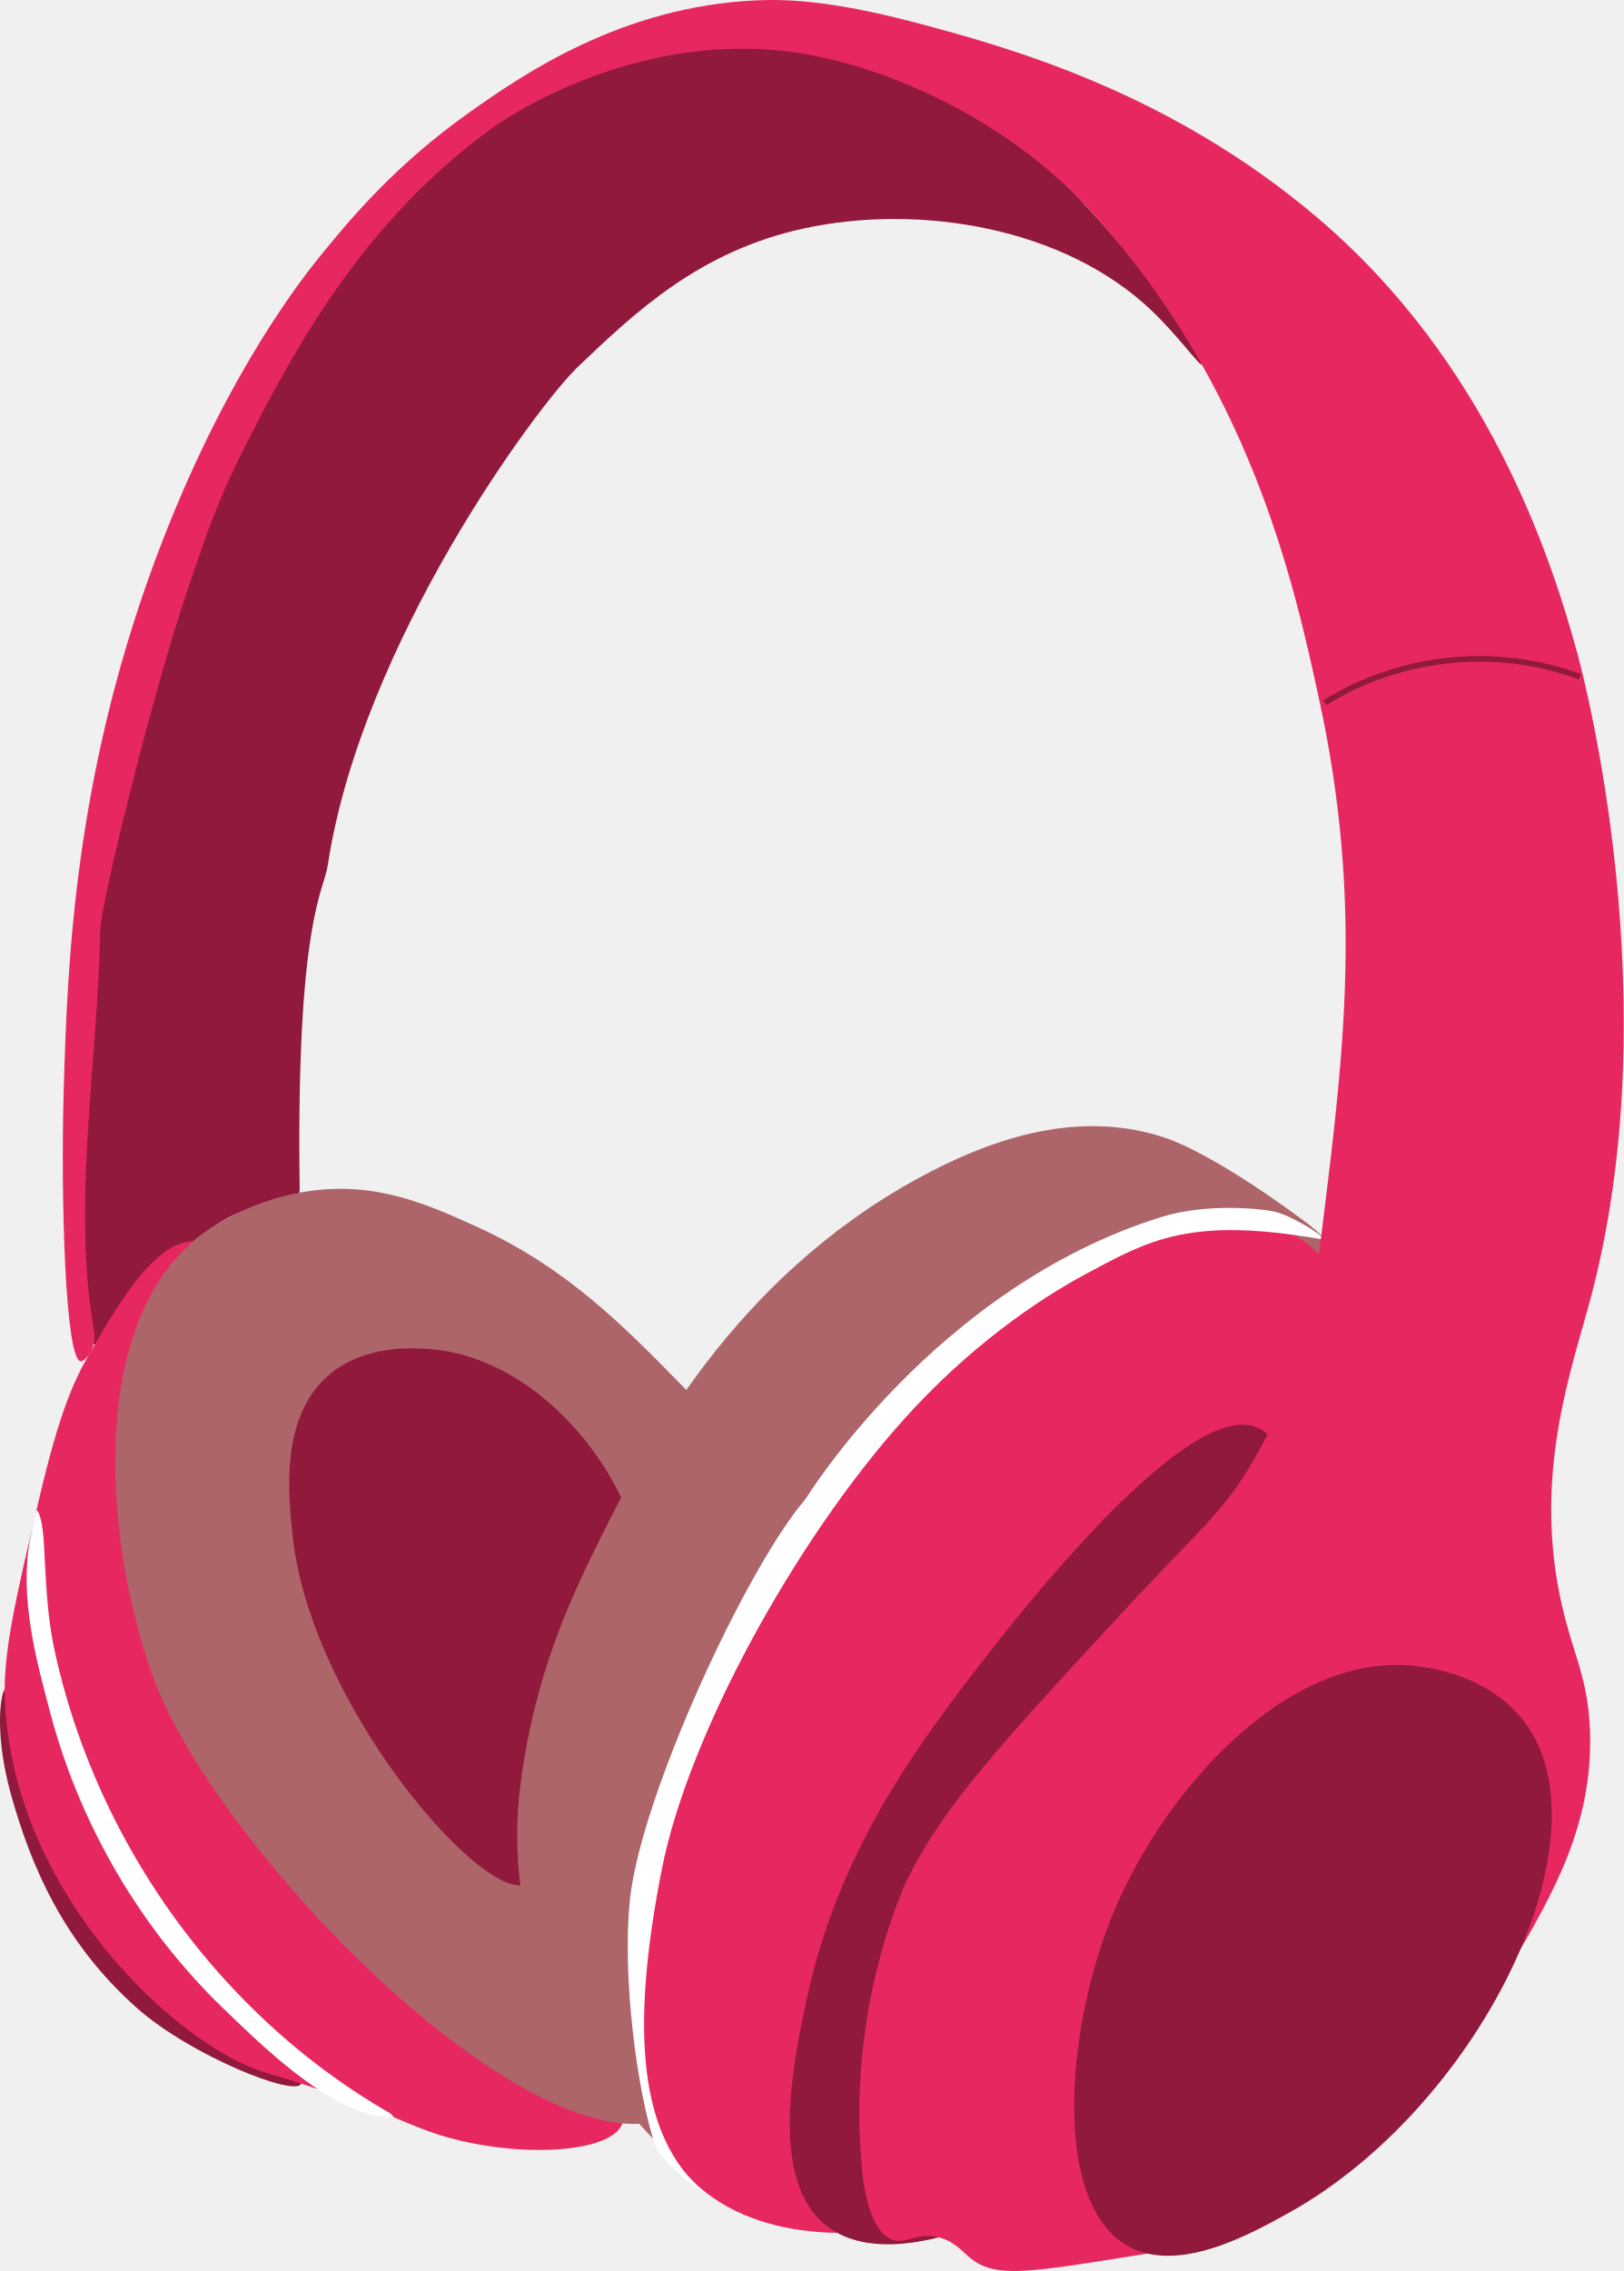
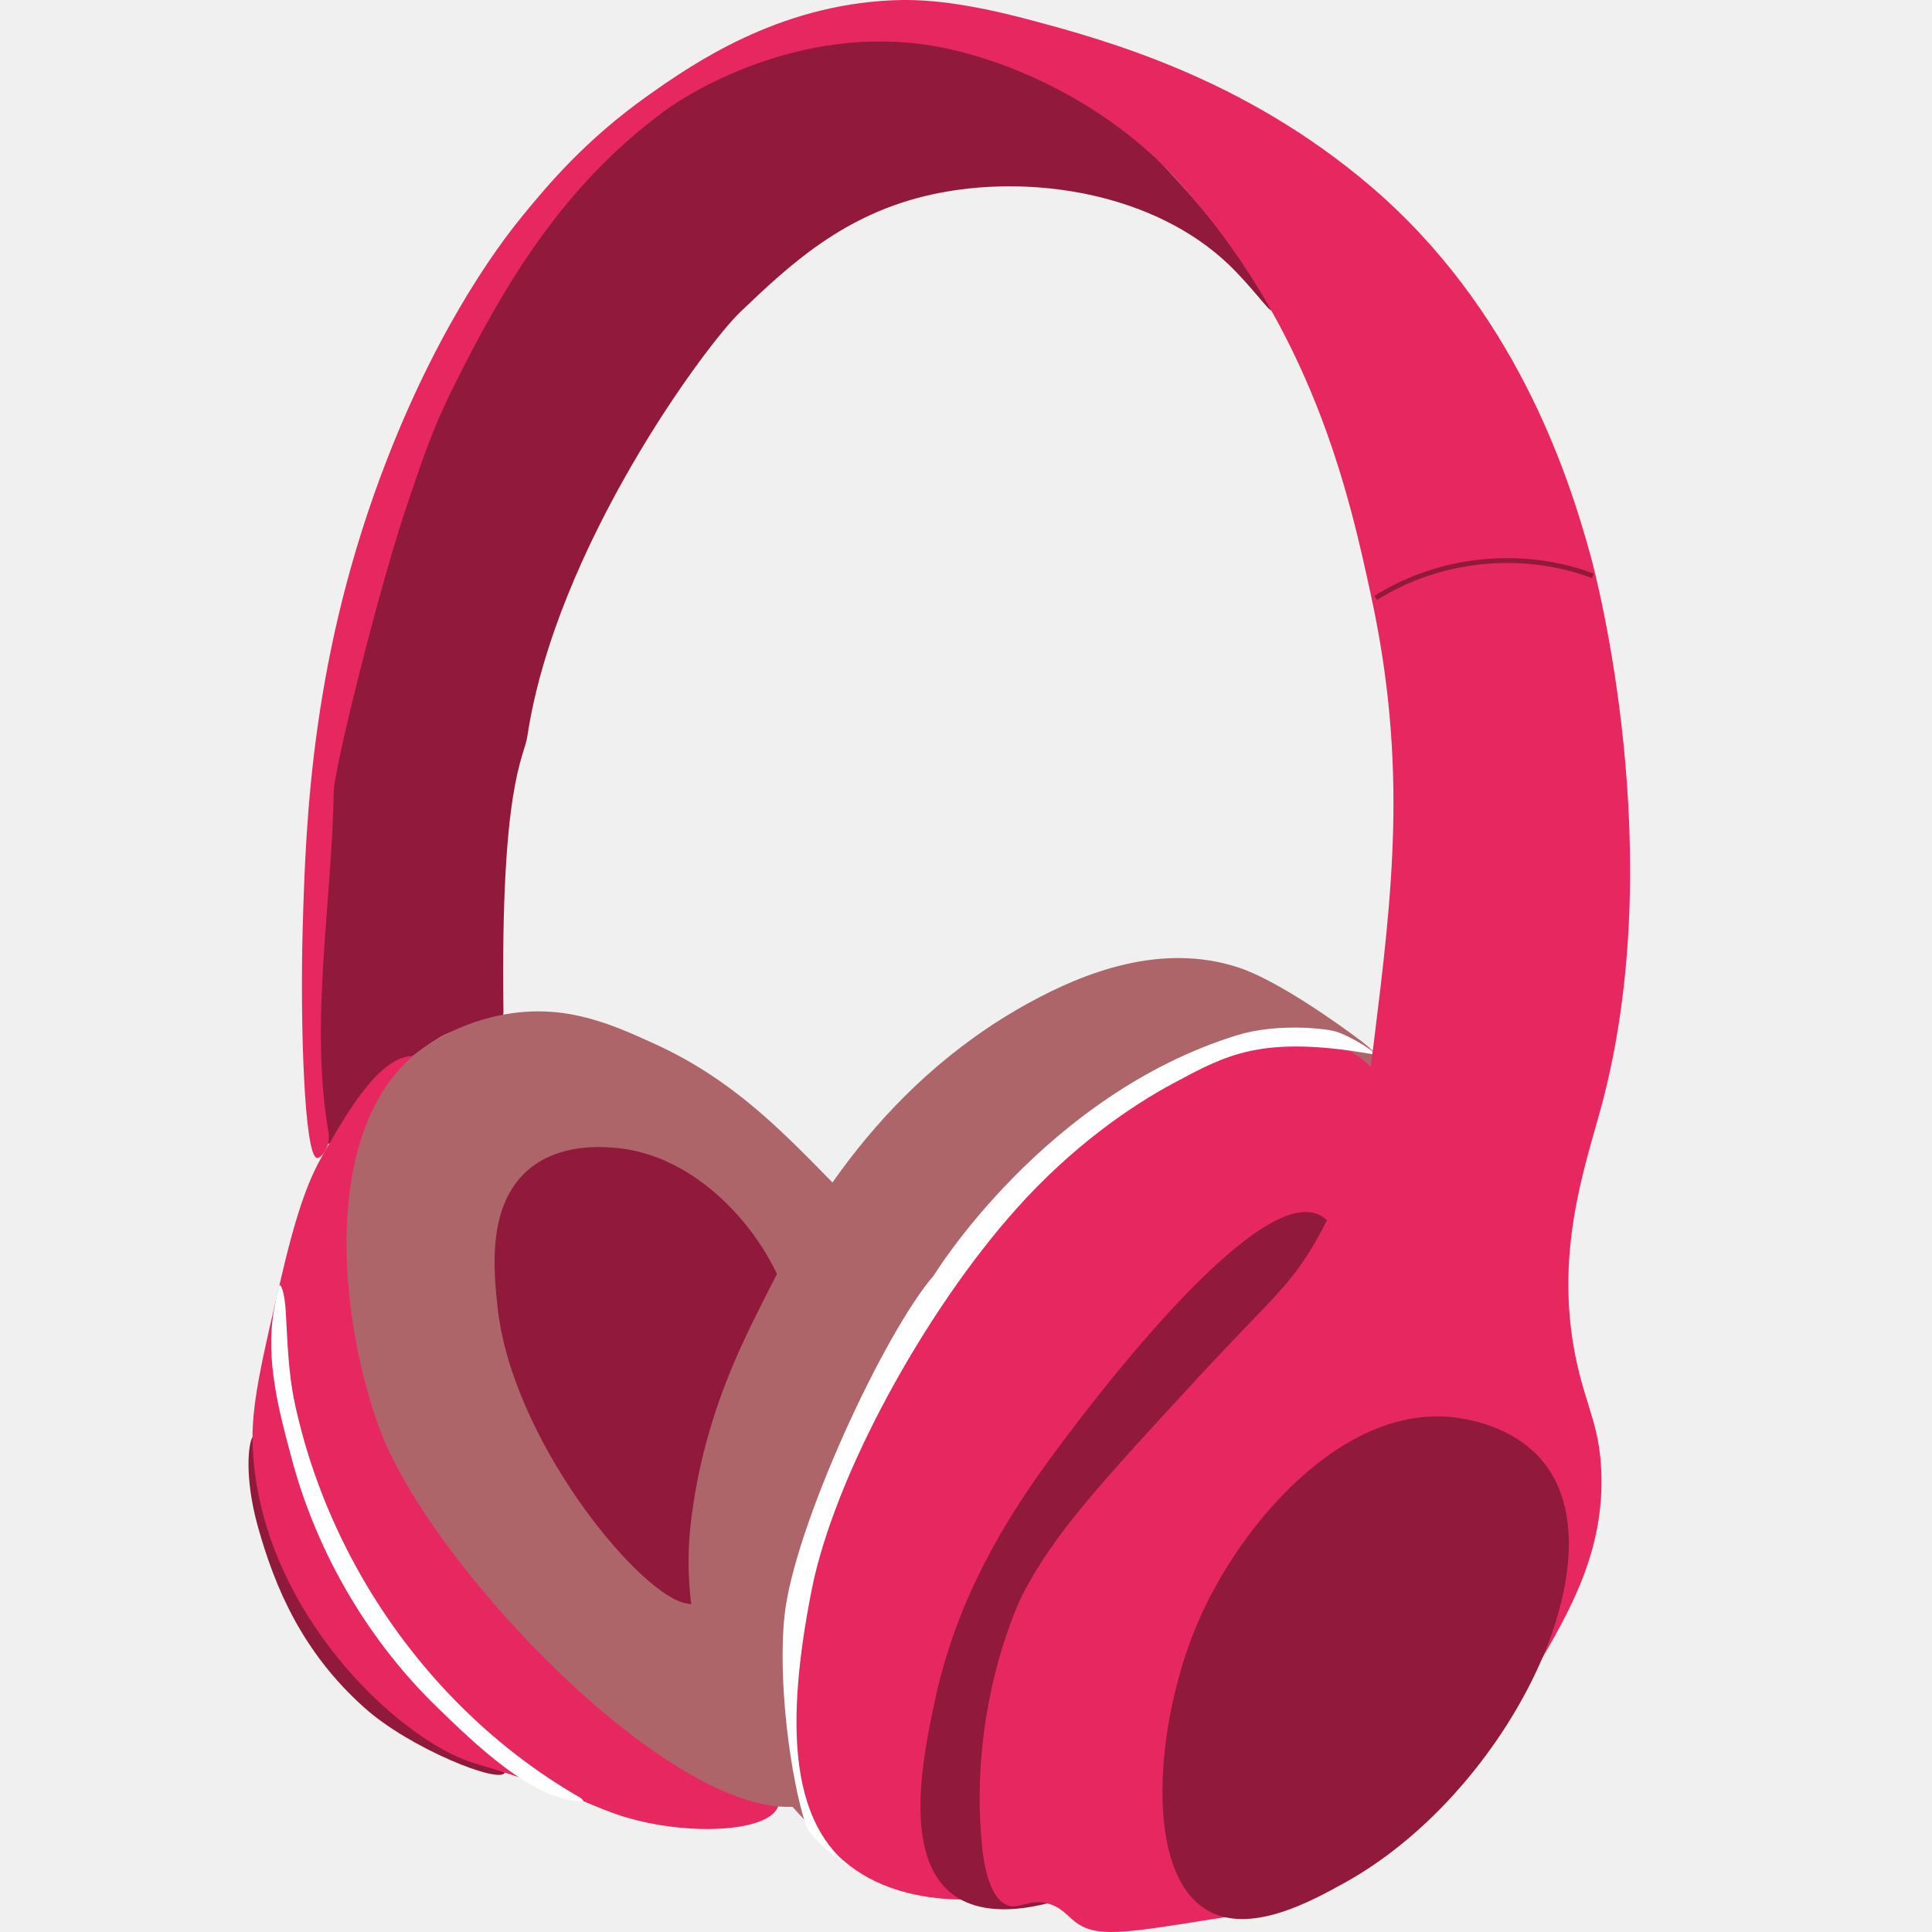
- <svg xmlns="http://www.w3.org/2000/svg" id="Layer_2" data-name="Layer 2" viewBox="0 0 569.91 796.98">
+ <svg xmlns="http://www.w3.org/2000/svg" id="Layer_2" data-name="Layer 2" viewBox="0 0 796.98 796.98">
  <defs>
    <style>
      .cls-1 {
        fill: #fff;
      }

      .cls-2 {
        fill: #e72860;
      }

-       .cls-3 {
+       .cls-3, .cls-4 {
        fill: none;
+       }
+ 
+       .cls-4 {
        stroke: #91193c;
        stroke-miterlimit: 10;
        stroke-width: 2px;
      }

-       .cls-4 {
+       .cls-5 {
        fill: #ad6569;
      }

-       .cls-5 {
+       .cls-6 {
        fill: #91193c;
      }
    </style>
  </defs>
+   <g id="Layer_10" data-name="Layer 10">
+     <rect class="cls-3" width="796.98" height="796.98" />
+   </g>
  <g id="høretelefoner">
-     <path class="cls-5" d="m1.65,592.85c-1.62,2.18-3.55,16.44,2.29,37.21,6.93,24.62,18.05,51.34,43.87,74.41,18.94,16.93,56.08,31.65,57.9,26.74,7.61-20.56-94.14-151.69-104.06-138.35Z" />
-     <path class="cls-5" d="m105.18,417.22c-1.31-93.77,8.47-104.42,9.84-113.45,11.8-78.04,73.6-161.49,87.87-175.09,20-19.06,42.59-40.59,79.35-48.53,40.49-8.74,91.24-.43,121.97,28.85,9.01,8.58,16.91,19.53,17.65,18.96,1.13-.87-15.43-27.77-34.96-49.39-19.69-21.79-53.29-58.99-105.97-66.63C206.9,1.23,150.27,56.85,141.9,65.07c-3.8,3.74-12.76,12.88-27.12,34.14-40.32,59.69-57.88,118.2-66,149.48-28.96,111.57-27.2,221.26-15.93,223.08,2.01.32,2.46-3.09,13.3-15.21,5.97-6.67,17.37-19.26,32.13-28.2,14.01-8.49,27-3.1,26.89-11.15Z" />
-     <path class="cls-2" d="m67.94,435.57c-13.87.28-26.44,22.02-36.74,39.85-5.43,9.39-10.48,20.87-17.26,49.7-8.62,36.65-12.93,54.98-12.22,71.63,2.9,67.79,60.28,120.92,91.06,130.49,2.11.66,8.26,2.4,17.77,5.55,26.41,8.75,32.62,13.05,44.42,16.66,26.03,7.95,59.5,6.49,63.51-4.26,2.86-7.67-9.74-18.78-13.57-22.37-64.92-60.88-91.8-288.17-136.99-287.24Z" />
-     <path class="cls-1" d="m12.82,530.03c1.07.49,2.18,4.59,2.57,11.46.7,12.46,1.04,24.99,3.66,37.24,4.77,22.23,12.7,43.77,23.31,63.87,21.22,40.19,53.3,74.82,92.57,97.87,1.36.8,2.49,1.22,3.27,2.52-20.29.77-46.3-25.14-59.81-38.15-28.72-27.66-50.03-63.86-60.47-102.72-5.41-20.11-11.08-41.32-7.4-61.82,1.38-7.7,2.3-10.27,2.3-10.27Z" />
-     <path class="cls-4" d="m67.94,435.57c-37.86,32.35-30.57,108.16-14.02,153.4,20.29,55.47,116.91,157.62,169.66,156.39,64.74-1.51,105.41-106.66,85.76-160.84-8.69-23.97-37.86-61.11-42.2-66.63-11.48-14.61-21.66-25.43-27.76-31.65-20.62-21.03-40.53-41.33-71.63-55.53-16.98-7.75-35.15-16.04-58.86-12.77-17.3,2.39-32.3,10.22-40.96,17.62Z" />
-     <path class="cls-5" d="m115,482.92c-16.52,14.62-13.95,41.05-12.22,56.64,5.99,53.87,56.51,115.95,76.63,121.6,31.76,8.92,63.65-81.3,38.93-134.9-10.76-23.32-35.75-50.2-67.25-52.78-5.39-.44-23.27-1.91-36.09,9.44Z" />
-     <path class="cls-4" d="m459.9,430.14c-9.52-7.3-35.43-25.79-51.63-31.07-31.91-10.4-63.62,2.2-86,14.43-65.25,35.63-95.89,95.02-111.08,125.41-9.76,19.54-23.8,48.25-28.67,88.68-3.34,27.71,1.06,63.49,24.4,97.35,2.42,3.51,23.73,28.54,37.47,40.73,70.4,62.4,298.88-271.64,215.49-335.52Z" />
-     <path class="cls-2" d="m451.35,431.77c-28.87-14.71-71.91,6.39-102.27,30.36-64.65,51.04-94.61,109.3-103.87,134.23-7.39,19.9-47.95,129.07,0,170.98,26.16,22.86,66.67,15.23,71.26,14.31,128.69-26.06,219.57-306.73,134.88-349.88Z" />
-     <path class="cls-1" d="m463.59,434.86c-45.92-8.04-60.38.42-81.95,11.94-17.72,9.46-41.89,26.12-64.84,51.79-37.96,42.45-75.3,110.51-84.54,157.53-11.04,56.16-8.1,93.94,14.95,113.12,4.15,3.45-14.9-9.15-17.3-16.44-6.33-19.18-11.65-59.13-8.79-86.29,3.81-36.25,40.88-116.46,61.65-140.47,0,0,45.43-74.31,124.93-98.97,16.32-5.06,36.18-2.86,40.56-1.62,6.41,1.81,19.5,10.13,15.33,9.4Z" />
-     <path class="cls-5" d="m441.82,501.21c-27.4-13.6-101.54,87.43-111.42,100.9-24.18,32.95-39.81,64.39-47.38,100.02-4.5,21.17-13.36,62.9,7.02,78.96,15.45,12.18,40.57,3.98,47.38,1.75,95.83-31.28,141.64-263.14,104.41-281.63Z" />
-     <path class="cls-2" d="m33.05,467.41c-7.98-45.18,1.4-95.31,2.1-140.86.14-9.4,18.9-85.17,30.65-119.44,5.79-16.88,9.55-29.03,18.65-47.33,20.78-41.79,44.75-82.73,87.08-113.95,12.52-9.24,60.28-37.58,115.64-26,33.65,7.04,69.84,26.45,94.05,52.48,57.74,62.07,73.07,132.92,81.86,173.54,15.2,70.24,8.72,122.7,1.09,184.45-3.93,31.79-9.34,56.41-24.01,81.86-10.88,18.87-18.5,23.71-48.02,55.66-40.32,43.64-60.47,65.46-73.13,90.59,0,0-22.4,44.5-16.37,103.69.44,4.34,2.48,21.56,10.91,24.01,4.6,1.34,8.19-2.56,15.28-1.09,5.95,1.23,8.79,5.08,12.01,7.64,7.42,5.91,17.19,5.24,43.66,1.09,25.36-3.98,38.04-5.97,43.66-7.64,54.93-16.35,88.98-74.06,102.6-97.14,14.36-24.34,28.57-49.14,27.29-81.86-.72-18.36-5.81-26.17-9.82-43.66-10.35-45.1,3.11-82.07,9.82-106.96,28.06-104.1-2.14-218.87-4.37-227.02-9.41-34.43-31.55-102.38-91.36-153.13-51.94-44.07-107.78-59.63-141.12-68.44C290.98-.08,275.1-.3,265.45.13c-47.25,2.1-81.88,25.98-100.61,39.24-25.98,18.39-41.67,37.29-51.66,49.49-6.63,8.1-32.8,40.88-56.02,100.61-31.01,79.78-33.52,147.86-34.81,193.61-1.08,38.46.61,94.29,5.98,94.63,1.61.1,5.71-4.7,4.72-10.29Z" />
-     <path class="cls-3" d="m554.52,237.53c-29.1-10.93-63.22-7.46-89.52,9.11" />
-     <path class="cls-5" d="m499.66,585.03c4.66.74,25.12,4.01,36.62,20.98,28.2,41.62-18.61,134.4-84.09,170.65-13.82,7.65-39.31,21.77-56.96,11.19-26.12-15.65-21.11-77.04-4.07-117.5,17.77-42.17,61.76-92.79,108.5-85.33Z" />
+     <path class="cls-6" d="m104.17,592.85c-1.62,2.18-3.55,16.44,2.29,37.21,6.93,24.62,18.05,51.34,43.87,74.41,18.94,16.93,56.08,31.65,57.9,26.74,7.61-20.56-94.14-151.69-104.06-138.35Z" />
+     <path class="cls-6" d="m207.69,417.22c-1.31-93.77,8.47-104.42,9.84-113.45,11.8-78.04,73.6-161.49,87.87-175.09,20-19.06,42.59-40.59,79.35-48.53,40.49-8.74,91.24-.43,121.97,28.85,9.01,8.58,16.91,19.53,17.65,18.96,1.13-.87-15.43-27.77-34.96-49.39-19.69-21.79-53.29-58.99-105.97-66.63-74.03-10.73-130.65,44.89-139.02,53.12-3.8,3.74-12.76,12.88-27.12,34.14-40.32,59.69-57.88,118.2-66,149.48-28.96,111.57-27.2,221.26-15.93,223.08,2.01.32,2.46-3.09,13.3-15.21,5.97-6.67,17.37-19.26,32.13-28.2,14.01-8.49,27-3.1,26.89-11.15Z" />
+     <path class="cls-2" d="m170.45,435.57c-13.87.28-26.44,22.02-36.74,39.85-5.43,9.39-10.48,20.87-17.26,49.7-8.62,36.65-12.93,54.98-12.22,71.63,2.9,67.79,60.28,120.92,91.06,130.49,2.11.66,8.26,2.4,17.77,5.55,26.41,8.75,32.62,13.05,44.42,16.66,26.03,7.95,59.5,6.49,63.51-4.26,2.86-7.67-9.74-18.78-13.57-22.37-64.92-60.88-91.8-288.17-136.99-287.24Z" />
+     <path class="cls-1" d="m115.34,530.03c1.07.49,2.18,4.59,2.57,11.46.7,12.46,1.04,24.99,3.66,37.24,4.77,22.23,12.7,43.77,23.31,63.87,21.22,40.19,53.3,74.82,92.57,97.87,1.36.8,2.49,1.22,3.27,2.52-20.29.77-46.3-25.14-59.81-38.15-28.72-27.66-50.03-63.86-60.47-102.72-5.41-20.11-11.08-41.32-7.4-61.82,1.38-7.7,2.3-10.27,2.3-10.27Z" />
+     <path class="cls-5" d="m170.45,435.57c-37.86,32.35-30.57,108.16-14.02,153.4,20.29,55.47,116.91,157.62,169.66,156.39,64.74-1.51,105.41-106.66,85.76-160.84-8.69-23.97-37.86-61.11-42.2-66.63-11.48-14.61-21.66-25.43-27.76-31.65-20.62-21.03-40.53-41.33-71.63-55.53-16.98-7.75-35.15-16.04-58.86-12.77-17.3,2.39-32.3,10.22-40.96,17.62Z" />
+     <path class="cls-6" d="m217.51,482.92c-16.52,14.62-13.95,41.05-12.22,56.64,5.99,53.87,56.51,115.95,76.63,121.6,31.76,8.92,63.65-81.3,38.93-134.9-10.76-23.32-35.75-50.2-67.25-52.78-5.39-.44-23.27-1.91-36.09,9.44Z" />
+     <path class="cls-5" d="m562.42,430.14c-9.52-7.3-35.43-25.79-51.63-31.07-31.91-10.4-63.62,2.2-86,14.43-65.25,35.63-95.89,95.02-111.08,125.41-9.76,19.54-23.8,48.25-28.67,88.68-3.34,27.71,1.06,63.49,24.4,97.35,2.42,3.51,23.73,28.54,37.47,40.73,70.4,62.4,298.88-271.64,215.49-335.52Z" />
+     <path class="cls-2" d="m553.86,431.77c-28.87-14.71-71.91,6.39-102.27,30.36-64.65,51.04-94.61,109.3-103.87,134.23-7.39,19.9-47.95,129.07,0,170.98,26.16,22.86,66.67,15.23,71.26,14.31,128.69-26.06,219.57-306.73,134.88-349.88Z" />
+     <path class="cls-1" d="m566.1,434.86c-45.92-8.04-60.38.42-81.95,11.94-17.72,9.46-41.89,26.12-64.84,51.79-37.96,42.45-75.3,110.51-84.54,157.53-11.04,56.16-8.1,93.94,14.95,113.12,4.15,3.45-14.9-9.15-17.3-16.44-6.33-19.18-11.65-59.13-8.79-86.29,3.81-36.25,40.88-116.46,61.65-140.47,0,0,45.43-74.31,124.93-98.97,16.32-5.06,36.18-2.86,40.56-1.62,6.41,1.81,19.5,10.13,15.33,9.4Z" />
+     <path class="cls-6" d="m544.33,501.21c-27.4-13.6-101.54,87.43-111.42,100.9-24.18,32.95-39.81,64.39-47.38,100.02-4.5,21.17-13.36,62.9,7.02,78.96,15.45,12.18,40.57,3.98,47.38,1.75,95.83-31.28,141.64-263.14,104.41-281.63Z" />
+     <path class="cls-2" d="m135.57,467.41c-7.98-45.18,1.4-95.31,2.1-140.86.14-9.4,18.9-85.17,30.65-119.44,5.79-16.88,9.55-29.03,18.65-47.33,20.78-41.79,44.75-82.73,87.08-113.95,12.52-9.24,60.28-37.58,115.64-26,33.65,7.04,69.84,26.45,94.05,52.48,57.74,62.07,73.07,132.92,81.86,173.54,15.2,70.24,8.72,122.7,1.09,184.45-3.93,31.79-9.34,56.41-24.01,81.86-10.88,18.87-18.5,23.71-48.02,55.66-40.32,43.64-60.47,65.46-73.13,90.59,0,0-22.4,44.5-16.37,103.69.44,4.34,2.48,21.56,10.91,24.01,4.6,1.34,8.19-2.56,15.28-1.09,5.95,1.23,8.79,5.08,12.01,7.64,7.42,5.91,17.19,5.24,43.66,1.09,25.36-3.98,38.04-5.97,43.66-7.64,54.93-16.35,88.98-74.06,102.6-97.14,14.36-24.34,28.57-49.14,27.29-81.86-.72-18.36-5.81-26.17-9.82-43.66-10.35-45.1,3.11-82.07,9.82-106.96,28.06-104.1-2.14-218.87-4.37-227.02-9.41-34.43-31.55-102.38-91.36-153.13-51.94-44.07-107.78-59.63-141.12-68.44C393.49-.08,377.61-.3,367.96.13c-47.25,2.1-81.88,25.98-100.61,39.24-25.98,18.39-41.67,37.29-51.66,49.49-6.63,8.1-32.8,40.88-56.02,100.61-31.01,79.78-33.52,147.86-34.81,193.61-1.08,38.46.61,94.29,5.98,94.63,1.61.1,5.71-4.7,4.72-10.29Z" />
+     <path class="cls-4" d="m657.04,237.53c-29.1-10.93-63.22-7.46-89.52,9.11" />
+     <path class="cls-6" d="m602.18,585.03c4.66.74,25.12,4.01,36.62,20.98,28.2,41.62-18.61,134.4-84.09,170.65-13.82,7.65-39.31,21.77-56.96,11.19-26.12-15.65-21.11-77.04-4.07-117.5,17.77-42.17,61.76-92.79,108.5-85.33Z" />
  </g>
</svg>
